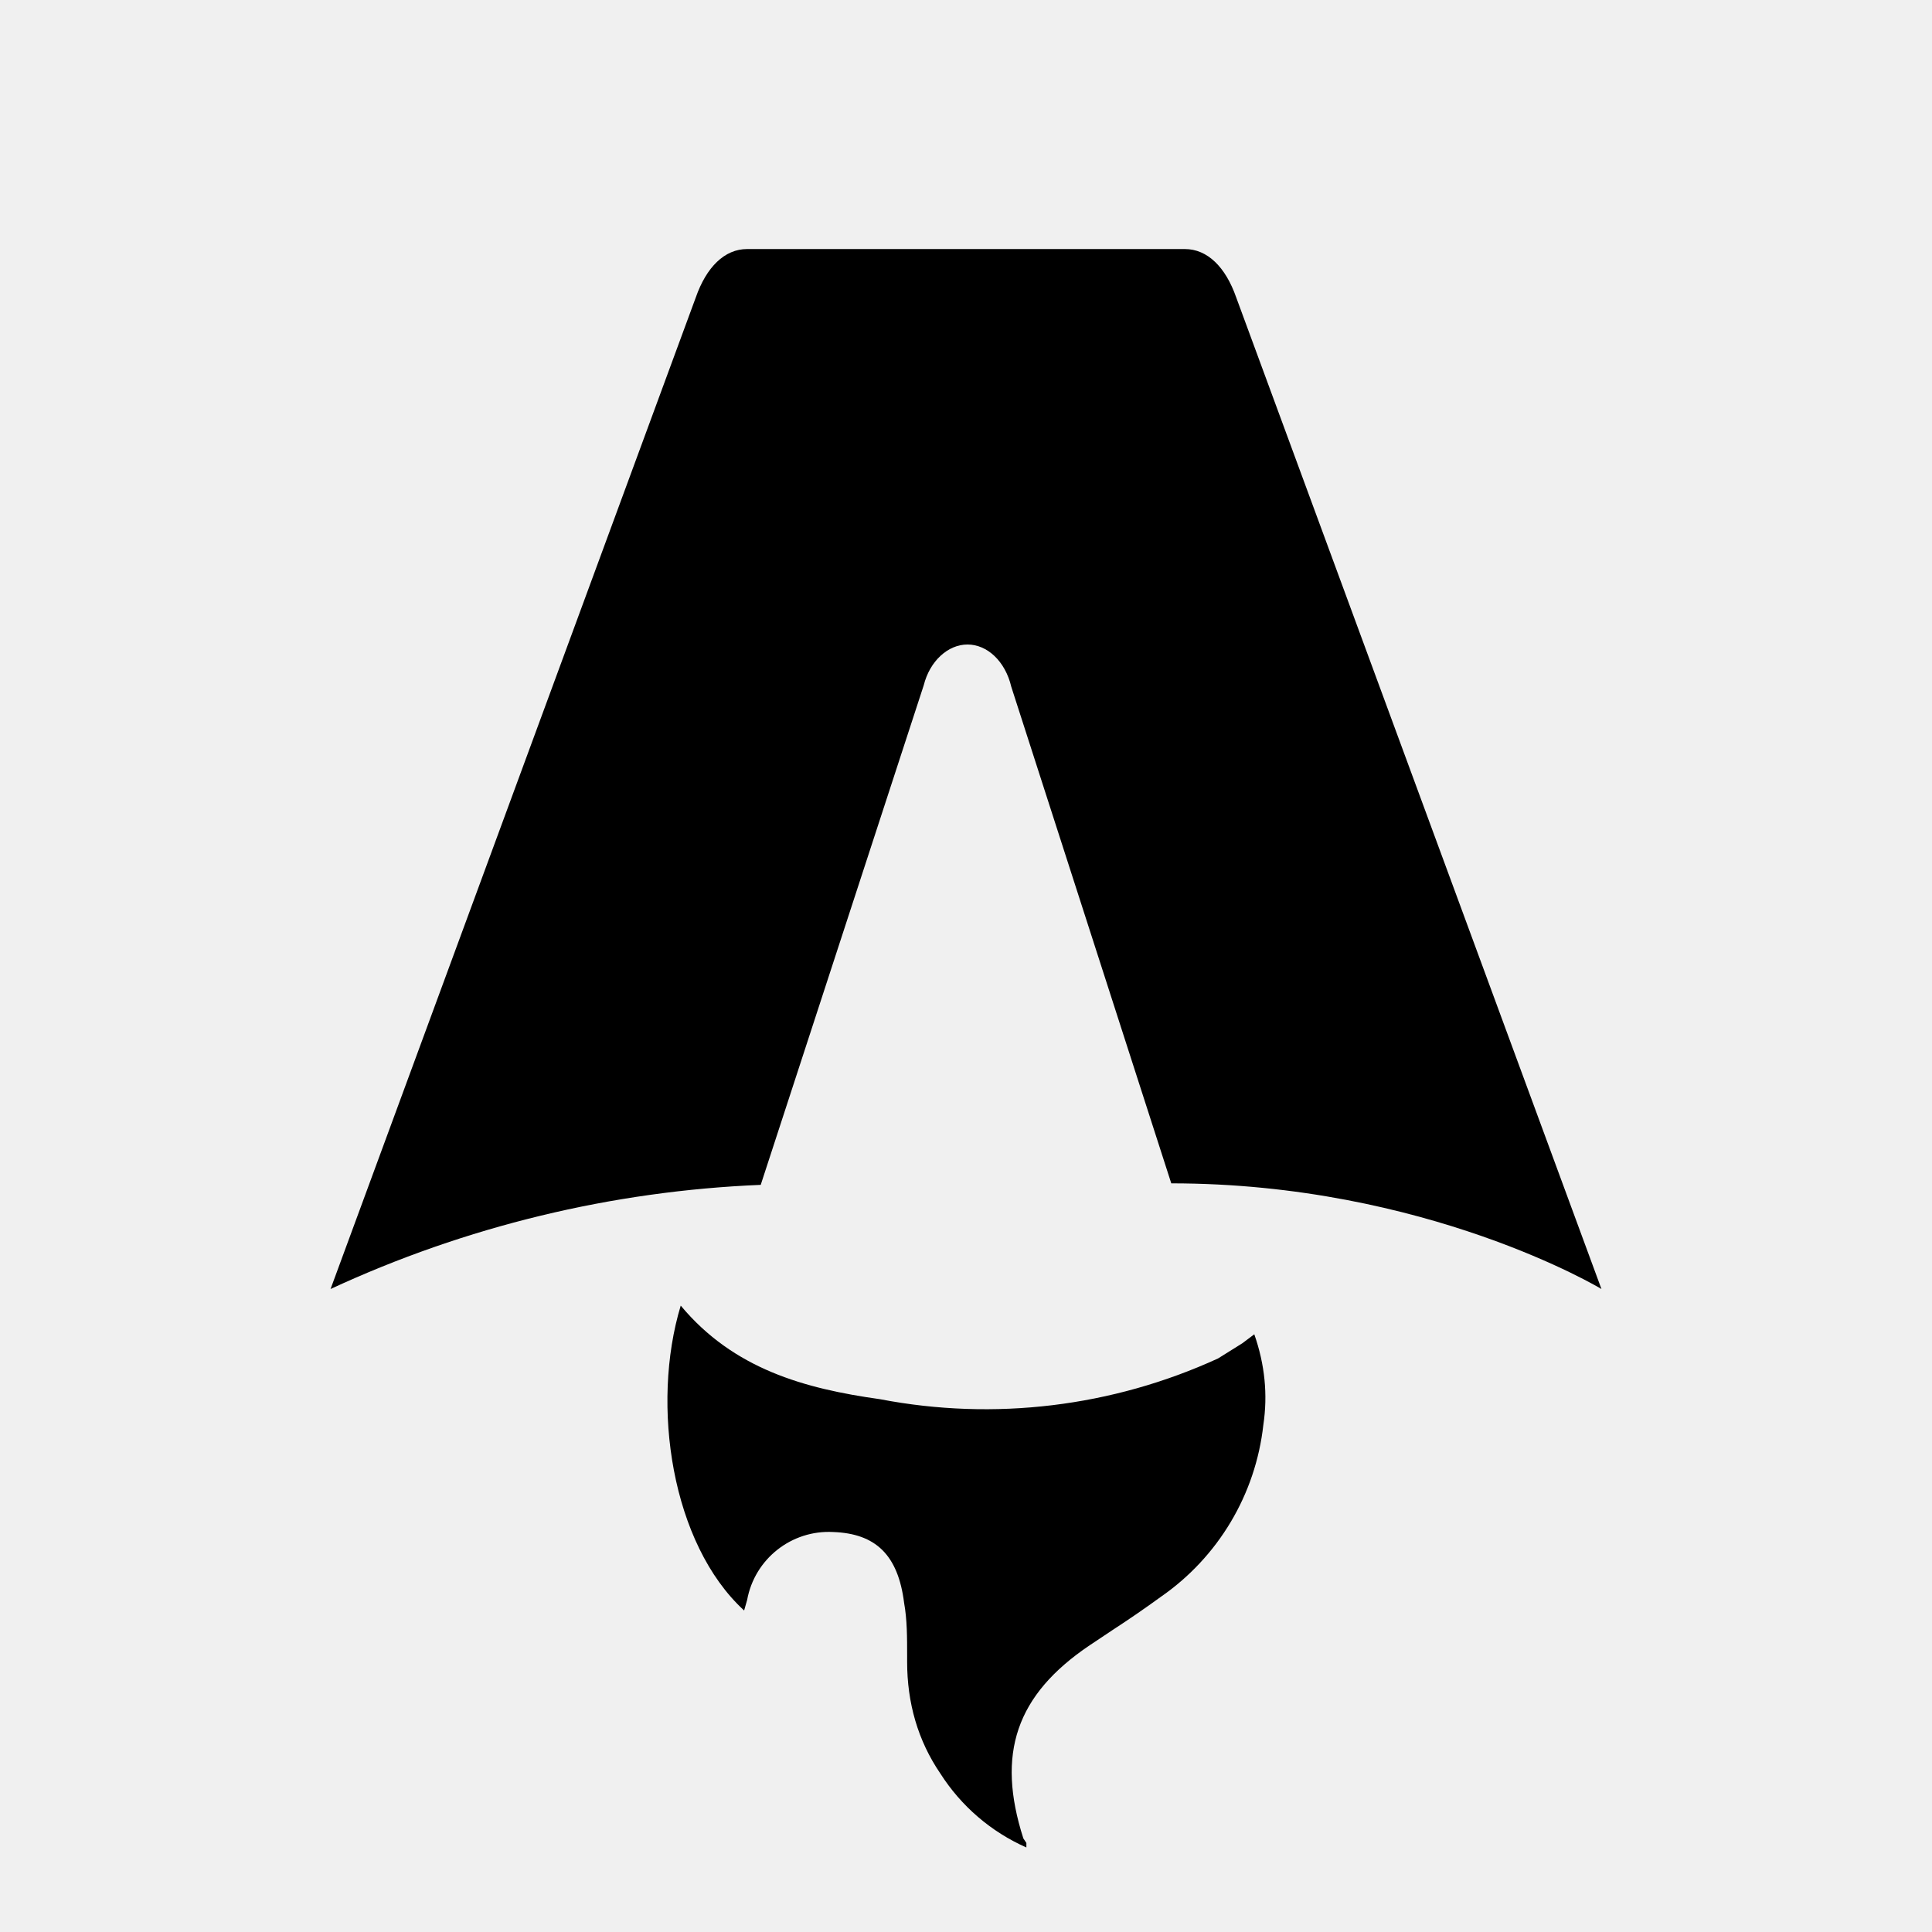
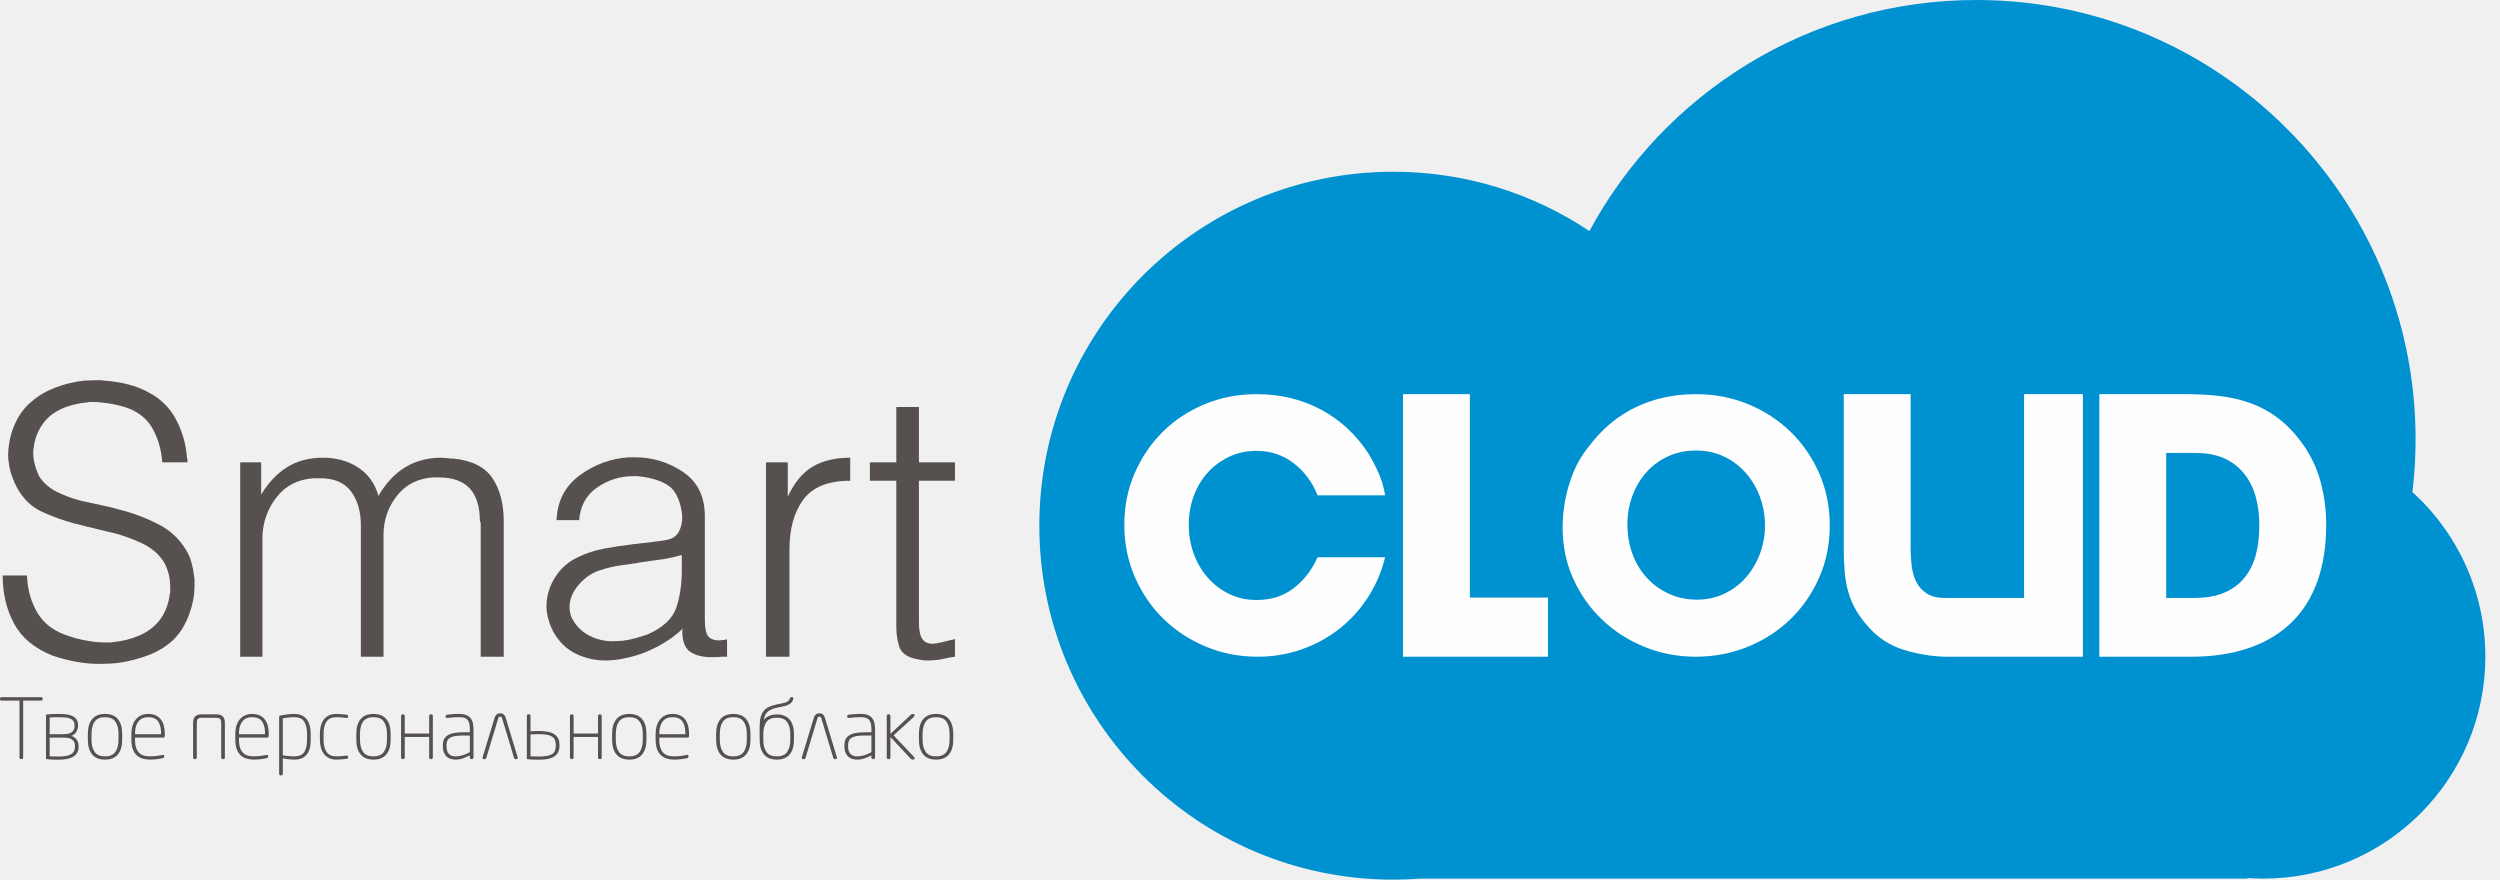
- <svg xmlns="http://www.w3.org/2000/svg" fill="none" viewBox="0 0 128 128">
-   <path d="M50.4 78.5a75.1 75.1 0 0 0-28.5 6.9l24.2-65.7c.7-2 1.9-3.2 3.4-3.2h29c1.5 0 2.7 1.2 3.4 3.2l24.2 65.7s-11.6-7-28.5-7L67 45.5c-.4-1.7-1.6-2.8-2.9-2.8-1.3 0-2.5 1.1-2.9 2.7L50.4 78.5Zm-1.1 28.2Zm-4.2-20.2c-2 6.6-.6 15.8 4.2 20.2a17.5 17.5 0 0 1 .2-.7 5.5 5.5 0 0 1 5.7-4.5c2.8.1 4.3 1.5 4.7 4.7.2 1.1.2 2.3.2 3.5v.4c0 2.7.7 5.2 2.2 7.4a13 13 0 0 0 5.7 4.9v-.3l-.2-.3c-1.8-5.6-.5-9.5 4.4-12.8l1.5-1a73 73 0 0 0 3.2-2.2 16 16 0 0 0 6.8-11.4c.3-2 .1-4-.6-6l-.8.6-1.6 1a37 37 0 0 1-22.4 2.7c-5-.7-9.7-2-13.2-6.2Z" />
-   <style>
-         path { fill: #000; }
-         @media (prefers-color-scheme: dark) {
-             path { fill: #FFF; }
-         }
-     </style>
+ <svg xmlns="http://www.w3.org/2000/svg" width="162" height="57" viewBox="0 0 162 57" fill="none">
+   <path d="M1.747 37.289C1.783 38.212 2.014 39.026 2.439 39.732C2.864 40.438 3.548 40.936 4.489 41.225C4.742 41.316 5.018 41.393 5.317 41.456C5.616 41.52 5.919 41.569 6.227 41.606C6.317 41.606 6.407 41.61 6.498 41.619C6.588 41.628 6.679 41.633 6.77 41.633C6.86 41.633 6.955 41.633 7.055 41.633C7.154 41.633 7.249 41.624 7.34 41.606C7.937 41.551 8.507 41.407 9.05 41.171C9.593 40.936 10.036 40.592 10.38 40.14C10.543 39.922 10.679 39.669 10.788 39.379C10.896 39.09 10.968 38.792 11.005 38.484C11.023 38.411 11.032 38.343 11.032 38.28C11.032 38.216 11.032 38.149 11.032 38.076C11.032 37.986 11.027 37.9 11.018 37.819C11.009 37.737 11.005 37.651 11.005 37.56C10.968 37.325 10.91 37.095 10.828 36.868C10.747 36.642 10.643 36.438 10.516 36.257C10.172 35.805 9.729 35.452 9.186 35.199C8.643 34.945 8.082 34.737 7.502 34.574C7.267 34.52 7.036 34.465 6.81 34.411C6.584 34.357 6.363 34.302 6.145 34.248C6.073 34.23 6 34.212 5.928 34.194C5.855 34.176 5.783 34.158 5.711 34.139C5.674 34.139 5.638 34.135 5.602 34.126C5.566 34.117 5.53 34.103 5.494 34.085C5.385 34.068 5.276 34.04 5.168 34.004C5.059 33.968 4.941 33.94 4.815 33.923C4.091 33.723 3.394 33.47 2.724 33.163C2.055 32.855 1.52 32.348 1.123 31.642C0.996 31.407 0.882 31.153 0.783 30.881C0.684 30.61 0.616 30.33 0.58 30.04C0.561 29.95 0.548 29.86 0.539 29.768C0.53 29.678 0.525 29.588 0.525 29.497C0.525 29.389 0.53 29.276 0.539 29.158C0.548 29.04 0.561 28.927 0.58 28.818C0.652 28.275 0.815 27.755 1.068 27.257C1.322 26.76 1.647 26.348 2.046 26.022C2.48 25.642 2.996 25.339 3.593 25.112C4.19 24.887 4.806 24.737 5.439 24.665C5.566 24.665 5.693 24.66 5.82 24.651C5.946 24.642 6.073 24.637 6.199 24.637C6.29 24.637 6.385 24.637 6.485 24.637C6.584 24.637 6.679 24.647 6.77 24.665C7.294 24.701 7.806 24.783 8.304 24.909C8.801 25.036 9.258 25.217 9.675 25.452C10.453 25.869 11.041 26.466 11.439 27.244C11.837 28.022 12.064 28.837 12.118 29.687C12.136 29.724 12.145 29.765 12.145 29.809C12.145 29.855 12.145 29.904 12.145 29.959H10.516C10.462 29.198 10.267 28.497 9.933 27.855C9.597 27.212 9.059 26.746 8.317 26.456C8.118 26.384 7.905 26.321 7.679 26.266C7.452 26.212 7.222 26.167 6.987 26.131C6.824 26.113 6.665 26.095 6.512 26.076C6.358 26.058 6.208 26.049 6.064 26.049C5.991 26.049 5.923 26.049 5.86 26.049C5.797 26.049 5.728 26.058 5.657 26.076C5.204 26.113 4.756 26.208 4.313 26.361C3.869 26.515 3.485 26.737 3.159 27.027C2.887 27.28 2.665 27.583 2.494 27.936C2.321 28.289 2.217 28.655 2.181 29.035C2.163 29.09 2.154 29.149 2.154 29.212C2.154 29.276 2.154 29.334 2.154 29.389C2.154 29.461 2.158 29.542 2.168 29.633C2.177 29.724 2.19 29.814 2.208 29.904C2.245 30.067 2.29 30.23 2.344 30.393C2.399 30.556 2.462 30.71 2.534 30.855C2.806 31.289 3.19 31.628 3.688 31.873C4.186 32.117 4.715 32.312 5.276 32.456C5.53 32.511 5.783 32.565 6.037 32.619C6.29 32.673 6.534 32.728 6.77 32.782C6.842 32.801 6.91 32.814 6.973 32.823C7.036 32.832 7.095 32.846 7.15 32.864C7.294 32.9 7.443 32.94 7.598 32.986C7.751 33.031 7.91 33.072 8.073 33.108C8.833 33.325 9.575 33.619 10.299 33.99C11.023 34.362 11.602 34.9 12.037 35.605C12.199 35.859 12.322 36.135 12.403 36.434C12.485 36.732 12.543 37.035 12.579 37.343C12.597 37.434 12.607 37.524 12.607 37.614C12.607 37.706 12.607 37.796 12.607 37.886C12.607 37.995 12.602 38.099 12.593 38.198C12.584 38.298 12.579 38.402 12.579 38.51C12.507 39.072 12.353 39.62 12.118 40.153C11.883 40.687 11.575 41.135 11.195 41.497C10.742 41.914 10.199 42.239 9.566 42.474C8.932 42.709 8.281 42.872 7.611 42.963C7.448 42.981 7.276 42.995 7.095 43.004C6.914 43.013 6.733 43.017 6.553 43.017C6.498 43.017 6.439 43.017 6.376 43.017C6.312 43.017 6.244 43.017 6.172 43.017C5.683 42.999 5.199 42.94 4.72 42.841C4.24 42.741 3.792 42.619 3.376 42.474C2.217 42.004 1.394 41.312 0.905 40.397C0.417 39.484 0.172 38.447 0.172 37.289H1.747Z" fill="#56514F" />
+   <path d="M15.565 29.958H16.923V32.049C17.393 31.271 17.955 30.678 18.606 30.271C19.258 29.863 20.036 29.66 20.941 29.66C21.791 29.66 22.543 29.868 23.194 30.284C23.846 30.701 24.289 31.316 24.525 32.13C24.995 31.316 25.57 30.701 26.249 30.284C26.927 29.868 27.71 29.66 28.597 29.66C28.651 29.66 28.71 29.664 28.773 29.673C28.837 29.682 28.905 29.687 28.977 29.687C29.013 29.687 29.045 29.692 29.072 29.7C29.099 29.71 29.131 29.714 29.167 29.714C29.203 29.714 29.239 29.714 29.276 29.714C29.312 29.714 29.348 29.714 29.384 29.714C30.597 29.841 31.443 30.271 31.923 31.004C32.402 31.736 32.642 32.656 32.642 33.759V42.555H31.149V33.895C31.149 33.877 31.145 33.864 31.136 33.854C31.126 33.845 31.122 33.832 31.122 33.813C31.122 33.796 31.113 33.777 31.095 33.759C31.095 32.836 30.878 32.135 30.443 31.655C30.009 31.176 29.33 30.936 28.407 30.936H28.054C27.058 31.008 26.276 31.411 25.706 32.144C25.136 32.877 24.851 33.723 24.851 34.682V42.555H23.384V34.03C23.384 33.144 23.171 32.415 22.747 31.845C22.321 31.275 21.656 30.99 20.751 30.99H20.317C19.303 31.063 18.506 31.47 17.928 32.212C17.348 32.954 17.04 33.804 17.005 34.763V42.555H15.565V29.958Z" fill="#56514F" />
+   <path d="M43.828 39.366C44.063 38.651 44.181 37.85 44.181 36.963V35.959C43.764 36.085 43.343 36.18 42.918 36.244C42.492 36.307 42.063 36.366 41.629 36.42C41.574 36.438 41.524 36.447 41.479 36.447C41.434 36.447 41.384 36.457 41.33 36.474C40.932 36.529 40.529 36.588 40.122 36.651C39.715 36.715 39.321 36.809 38.941 36.936C38.416 37.081 37.945 37.389 37.529 37.859C37.112 38.33 36.905 38.828 36.905 39.352C36.905 39.443 36.913 39.538 36.932 39.637C36.95 39.737 36.977 39.841 37.013 39.949C37.067 40.076 37.14 40.207 37.23 40.343C37.321 40.479 37.42 40.601 37.529 40.71C37.782 40.963 38.086 41.162 38.439 41.307C38.791 41.452 39.158 41.533 39.538 41.551C39.574 41.551 39.61 41.551 39.647 41.551C39.682 41.551 39.719 41.551 39.755 41.551C39.846 41.551 39.941 41.547 40.041 41.538C40.139 41.529 40.234 41.524 40.325 41.524C40.633 41.488 40.927 41.429 41.208 41.348C41.488 41.266 41.737 41.19 41.954 41.117C42.968 40.665 43.592 40.081 43.828 39.366ZM42.619 41.891C41.959 42.243 41.276 42.493 40.57 42.637C40.334 42.691 40.108 42.732 39.891 42.759C39.674 42.787 39.456 42.8 39.239 42.8C38.57 42.8 37.931 42.655 37.325 42.366C36.719 42.076 36.226 41.597 35.846 40.927C35.755 40.746 35.678 40.565 35.615 40.384C35.552 40.203 35.502 40.022 35.465 39.841C35.447 39.751 35.434 39.66 35.425 39.569C35.416 39.479 35.412 39.389 35.412 39.298C35.412 38.629 35.597 37.999 35.968 37.411C36.339 36.823 36.841 36.384 37.475 36.094C38 35.841 38.556 35.66 39.144 35.551C39.732 35.443 40.325 35.352 40.923 35.28C40.995 35.262 41.067 35.253 41.14 35.253C41.212 35.253 41.285 35.244 41.357 35.225C41.683 35.19 41.999 35.153 42.307 35.117C42.615 35.081 42.922 35.036 43.23 34.981C43.592 34.909 43.845 34.733 43.99 34.452C44.135 34.171 44.208 33.868 44.208 33.542C44.208 33.452 44.203 33.366 44.194 33.285C44.185 33.203 44.171 33.117 44.153 33.026C44.099 32.719 44.004 32.425 43.868 32.144C43.733 31.864 43.565 31.651 43.366 31.506C43.112 31.325 42.823 31.185 42.497 31.085C42.172 30.986 41.846 30.918 41.52 30.882C41.447 30.864 41.371 30.855 41.289 30.855C41.208 30.855 41.122 30.855 41.031 30.855C40.181 30.855 39.402 31.099 38.696 31.588C37.99 32.076 37.601 32.782 37.529 33.705H36.063C36.117 32.456 36.624 31.484 37.583 30.787C38.542 30.09 39.601 29.705 40.76 29.633C40.814 29.633 40.873 29.633 40.936 29.633C40.999 29.633 41.067 29.633 41.14 29.633C42.28 29.633 43.321 29.95 44.262 30.583C45.203 31.217 45.674 32.176 45.674 33.461V40.167C45.674 40.674 45.742 41.022 45.877 41.212C46.013 41.402 46.262 41.497 46.624 41.497C46.66 41.497 46.696 41.493 46.732 41.483C46.769 41.474 46.814 41.47 46.868 41.47C46.904 41.47 46.931 41.47 46.95 41.47C46.967 41.452 46.995 41.443 47.031 41.443C47.067 41.443 47.094 41.443 47.113 41.443V42.556C47.058 42.556 46.999 42.556 46.936 42.556C46.873 42.556 46.814 42.556 46.76 42.556C46.633 42.574 46.511 42.583 46.393 42.583C46.275 42.583 46.162 42.583 46.054 42.583C45.529 42.583 45.09 42.47 44.737 42.243C44.384 42.017 44.208 41.551 44.208 40.846L44.262 40.71C43.828 41.144 43.28 41.538 42.619 41.891Z" fill="#56514F" />
+   <path d="M49.637 29.958H51.049V32.184C51.465 31.28 51.999 30.633 52.651 30.243C53.302 29.854 54.117 29.66 55.094 29.66V31.153C53.664 31.153 52.651 31.56 52.053 32.375C51.456 33.189 51.157 34.266 51.157 35.605V42.555H49.637V29.958Z" fill="#56514F" />
+   <path d="M59.546 29.959H61.881V31.153H59.546V40.302C59.546 40.828 59.619 41.194 59.764 41.402C59.908 41.61 60.126 41.714 60.415 41.714C60.56 41.714 60.741 41.687 60.958 41.633C61.175 41.578 61.401 41.524 61.637 41.47C61.655 41.47 61.673 41.47 61.691 41.47C61.727 41.452 61.759 41.438 61.786 41.429C61.814 41.42 61.845 41.416 61.881 41.416V42.556C61.718 42.574 61.556 42.601 61.393 42.637C61.23 42.673 61.058 42.709 60.877 42.746C60.75 42.764 60.623 42.777 60.497 42.786C60.37 42.795 60.243 42.8 60.117 42.8C59.954 42.8 59.795 42.786 59.642 42.759C59.487 42.732 59.338 42.701 59.194 42.664C58.687 42.52 58.374 42.253 58.257 41.864C58.139 41.474 58.08 41.054 58.08 40.601C58.08 40.547 58.08 40.497 58.08 40.452C58.08 40.407 58.08 40.357 58.08 40.302V31.153H56.37V29.959H58.08V26.375H59.546V29.959Z" fill="#56514F" />
+   <path d="M2.657 45.398H1.501V49.088C1.501 49.117 1.493 49.141 1.477 49.16C1.461 49.181 1.438 49.19 1.41 49.19H1.356C1.327 49.19 1.304 49.181 1.288 49.16C1.272 49.141 1.264 49.117 1.264 49.088V45.398H0.103C0.034 45.398 0 45.372 0 45.318V45.269C0 45.208 0.034 45.177 0.103 45.177H2.657C2.726 45.177 2.76 45.208 2.76 45.269V45.318C2.76 45.372 2.726 45.398 2.657 45.398Z" fill="#56514F" />
+   <path d="M4.856 48.348C4.856 48.211 4.829 48.105 4.775 48.029C4.721 47.954 4.652 47.899 4.568 47.864C4.483 47.83 4.39 47.811 4.288 47.805C4.185 47.799 4.086 47.797 3.989 47.797H3.219V49.007C3.345 49.014 3.452 49.018 3.542 49.02C3.632 49.022 3.716 49.023 3.795 49.023C4.172 49.023 4.443 48.974 4.608 48.874C4.773 48.775 4.856 48.612 4.856 48.385V48.348ZM4.829 46.99C4.829 46.879 4.804 46.789 4.753 46.721C4.703 46.653 4.632 46.6 4.541 46.562C4.449 46.525 4.34 46.5 4.212 46.49C4.085 46.479 3.946 46.474 3.795 46.474C3.756 46.474 3.71 46.475 3.658 46.476C3.606 46.478 3.553 46.48 3.499 46.482C3.445 46.484 3.393 46.486 3.343 46.487C3.293 46.489 3.251 46.49 3.219 46.49V47.575H3.989C4.086 47.575 4.184 47.572 4.282 47.565C4.381 47.558 4.471 47.537 4.552 47.503C4.632 47.469 4.699 47.414 4.751 47.339C4.802 47.264 4.829 47.158 4.829 47.022V46.99ZM5.056 47.023C5.056 47.152 5.022 47.28 4.956 47.406C4.889 47.531 4.781 47.623 4.63 47.681C4.723 47.717 4.801 47.761 4.862 47.813C4.923 47.865 4.97 47.922 5.004 47.984C5.038 48.045 5.062 48.107 5.074 48.17C5.087 48.233 5.093 48.292 5.093 48.346V48.384C5.093 48.543 5.062 48.675 4.999 48.782C4.936 48.888 4.847 48.975 4.732 49.041C4.617 49.108 4.48 49.156 4.32 49.185C4.16 49.214 3.983 49.228 3.79 49.228C3.739 49.228 3.681 49.227 3.615 49.225C3.548 49.224 3.481 49.222 3.412 49.22C3.344 49.218 3.279 49.215 3.216 49.212C3.153 49.209 3.098 49.203 3.052 49.196C3.005 49.192 2.981 49.176 2.981 49.147V46.344C2.981 46.319 3.001 46.303 3.041 46.295C3.127 46.285 3.24 46.277 3.38 46.271C3.52 46.266 3.657 46.263 3.79 46.263C3.947 46.263 4.103 46.27 4.256 46.285C4.408 46.299 4.544 46.332 4.662 46.384C4.781 46.436 4.876 46.51 4.948 46.605C5.02 46.701 5.056 46.829 5.056 46.99V47.023Z" fill="#56514F" />
+   <path d="M7.68 47.554C7.68 47.223 7.614 46.96 7.481 46.765C7.347 46.571 7.122 46.474 6.806 46.474C6.489 46.474 6.263 46.571 6.131 46.765C5.997 46.96 5.93 47.223 5.93 47.554V47.932C5.93 48.263 5.997 48.526 6.131 48.72C6.263 48.915 6.489 49.012 6.806 49.012C7.122 49.012 7.347 48.915 7.481 48.72C7.614 48.526 7.68 48.263 7.68 47.932V47.554ZM7.918 47.932C7.918 48.343 7.825 48.66 7.64 48.885C7.454 49.11 7.176 49.223 6.806 49.223C6.435 49.223 6.156 49.11 5.971 48.885C5.786 48.66 5.693 48.343 5.693 47.932V47.554C5.693 47.144 5.786 46.825 5.971 46.601C6.156 46.376 6.435 46.263 6.806 46.263C7.176 46.263 7.454 46.376 7.64 46.601C7.825 46.825 7.918 47.144 7.918 47.554V47.932Z" fill="#56514F" />
+   <path d="M10.441 47.543C10.441 47.203 10.377 46.939 10.252 46.753C10.125 46.567 9.909 46.474 9.603 46.474C9.452 46.474 9.323 46.5 9.217 46.552C9.111 46.603 9.023 46.677 8.952 46.772C8.882 46.867 8.831 46.98 8.798 47.11C8.766 47.241 8.75 47.387 8.75 47.549V47.575H10.441V47.543ZM10.678 47.694C10.678 47.723 10.668 47.747 10.648 47.767C10.629 47.787 10.604 47.797 10.576 47.797H8.75V47.91C8.75 48.137 8.775 48.323 8.826 48.467C8.876 48.611 8.946 48.723 9.036 48.804C9.126 48.885 9.23 48.94 9.347 48.969C9.464 48.998 9.591 49.012 9.727 49.012C9.846 49.012 9.976 49.004 10.116 48.988C10.257 48.972 10.394 48.949 10.527 48.92C10.527 48.92 10.54 48.919 10.543 48.918C10.547 48.916 10.552 48.915 10.559 48.915C10.581 48.915 10.6 48.92 10.616 48.931C10.632 48.942 10.64 48.962 10.64 48.99V49.028C10.64 49.057 10.633 49.08 10.619 49.096C10.604 49.112 10.577 49.124 10.538 49.131C10.408 49.16 10.271 49.182 10.127 49.199C9.983 49.215 9.85 49.223 9.727 49.223C9.558 49.223 9.401 49.202 9.255 49.16C9.109 49.119 8.98 49.049 8.869 48.95C8.757 48.851 8.67 48.717 8.607 48.547C8.544 48.378 8.512 48.166 8.512 47.91V47.554C8.512 47.367 8.536 47.195 8.583 47.038C8.629 46.881 8.699 46.745 8.79 46.63C8.882 46.515 8.996 46.425 9.131 46.36C9.266 46.295 9.423 46.263 9.603 46.263C9.79 46.263 9.952 46.294 10.087 46.355C10.222 46.416 10.333 46.504 10.421 46.617C10.51 46.73 10.575 46.866 10.616 47.025C10.657 47.183 10.678 47.358 10.678 47.548V47.694Z" fill="#56514F" />
+   <path d="M14.335 46.83C14.335 46.722 14.311 46.642 14.264 46.59C14.217 46.538 14.131 46.512 14.005 46.512H13.076C12.95 46.512 12.864 46.538 12.819 46.59C12.774 46.642 12.752 46.722 12.752 46.83V49.088C12.752 49.117 12.744 49.141 12.727 49.16C12.711 49.181 12.689 49.19 12.66 49.19H12.606C12.577 49.19 12.555 49.181 12.539 49.16C12.522 49.141 12.514 49.117 12.514 49.088V46.83C12.514 46.711 12.53 46.617 12.563 46.547C12.595 46.476 12.639 46.422 12.692 46.385C12.746 46.347 12.807 46.321 12.873 46.309C12.94 46.296 13.007 46.29 13.076 46.29H13.999C14.068 46.29 14.136 46.296 14.205 46.309C14.273 46.321 14.335 46.347 14.388 46.385C14.442 46.422 14.486 46.476 14.521 46.547C14.555 46.617 14.572 46.711 14.572 46.83V49.088C14.572 49.117 14.564 49.141 14.548 49.16C14.532 49.181 14.509 49.19 14.48 49.19H14.426C14.397 49.19 14.375 49.181 14.359 49.16C14.342 49.141 14.335 49.117 14.335 49.088V46.83Z" fill="#56514F" />
+   <path d="M17.175 47.543C17.175 47.203 17.112 46.939 16.986 46.753C16.86 46.567 16.644 46.474 16.338 46.474C16.187 46.474 16.058 46.5 15.952 46.552C15.846 46.603 15.757 46.677 15.687 46.772C15.617 46.867 15.566 46.98 15.533 47.11C15.501 47.241 15.485 47.387 15.485 47.549V47.575H17.175V47.543ZM17.413 47.694C17.413 47.723 17.403 47.747 17.383 47.767C17.364 47.787 17.339 47.797 17.31 47.797H15.485V47.91C15.485 48.137 15.51 48.323 15.56 48.467C15.611 48.611 15.681 48.723 15.771 48.804C15.861 48.885 15.964 48.94 16.081 48.969C16.199 48.998 16.326 49.012 16.462 49.012C16.581 49.012 16.711 49.004 16.851 48.988C16.992 48.972 17.128 48.949 17.262 48.92C17.269 48.92 17.274 48.919 17.278 48.918C17.281 48.916 17.287 48.915 17.294 48.915C17.316 48.915 17.335 48.92 17.351 48.931C17.367 48.942 17.375 48.962 17.375 48.99V49.028C17.375 49.057 17.368 49.08 17.353 49.096C17.339 49.112 17.312 49.124 17.273 49.131C17.143 49.16 17.006 49.182 16.862 49.199C16.718 49.215 16.585 49.223 16.462 49.223C16.293 49.223 16.136 49.202 15.99 49.16C15.844 49.119 15.715 49.049 15.604 48.95C15.492 48.851 15.405 48.717 15.342 48.547C15.278 48.378 15.247 48.166 15.247 47.91V47.554C15.247 47.367 15.27 47.195 15.317 47.038C15.364 46.881 15.433 46.745 15.525 46.63C15.617 46.515 15.731 46.425 15.866 46.36C16.001 46.295 16.158 46.263 16.338 46.263C16.525 46.263 16.686 46.294 16.822 46.355C16.957 46.416 17.068 46.504 17.156 46.617C17.245 46.73 17.309 46.866 17.351 47.025C17.392 47.183 17.413 47.358 17.413 47.548V47.694Z" fill="#56514F" />
+   <path d="M19.897 47.575C19.897 47.226 19.836 46.955 19.713 46.763C19.591 46.57 19.379 46.474 19.076 46.474C18.947 46.474 18.813 46.481 18.677 46.495C18.54 46.51 18.423 46.526 18.326 46.544V48.942C18.376 48.953 18.434 48.963 18.498 48.972C18.563 48.981 18.63 48.988 18.698 48.993C18.767 48.998 18.833 49.003 18.898 49.007C18.963 49.01 19.022 49.012 19.076 49.012C19.375 49.012 19.587 48.922 19.711 48.742C19.835 48.562 19.897 48.292 19.897 47.932V47.575ZM20.135 47.932C20.135 48.793 19.782 49.223 19.076 49.223C19.022 49.223 18.964 49.221 18.901 49.217C18.838 49.214 18.772 49.209 18.703 49.201C18.635 49.194 18.569 49.185 18.504 49.174C18.439 49.163 18.379 49.153 18.326 49.142V50.141C18.326 50.17 18.317 50.194 18.301 50.214C18.285 50.234 18.262 50.243 18.234 50.243H18.18C18.151 50.243 18.128 50.234 18.112 50.214C18.096 50.194 18.088 50.17 18.088 50.141V46.468C18.088 46.436 18.093 46.412 18.104 46.398C18.115 46.384 18.136 46.373 18.169 46.366C18.288 46.341 18.43 46.317 18.596 46.295C18.761 46.274 18.921 46.263 19.076 46.263C19.264 46.263 19.424 46.295 19.557 46.357C19.69 46.421 19.8 46.511 19.887 46.627C19.973 46.744 20.036 46.883 20.076 47.043C20.115 47.204 20.135 47.381 20.135 47.575V47.932Z" fill="#56514F" />
+   <path d="M22.533 49.142C22.519 49.156 22.492 49.167 22.452 49.174C22.337 49.189 22.221 49.2 22.104 49.209C21.987 49.218 21.885 49.223 21.799 49.223C21.604 49.223 21.439 49.188 21.304 49.117C21.169 49.047 21.059 48.953 20.975 48.834C20.89 48.715 20.828 48.577 20.788 48.418C20.749 48.26 20.729 48.092 20.729 47.916V47.554C20.729 47.374 20.749 47.206 20.788 47.049C20.828 46.892 20.89 46.756 20.975 46.638C21.059 46.521 21.169 46.43 21.304 46.363C21.439 46.296 21.604 46.263 21.799 46.263C21.885 46.263 21.987 46.267 22.104 46.277C22.221 46.285 22.337 46.297 22.452 46.312C22.492 46.319 22.519 46.33 22.533 46.344C22.547 46.358 22.555 46.38 22.555 46.409V46.447C22.555 46.497 22.526 46.522 22.468 46.522H22.441C22.185 46.49 21.971 46.474 21.799 46.474C21.644 46.474 21.513 46.499 21.407 46.549C21.301 46.6 21.215 46.673 21.15 46.768C21.085 46.864 21.039 46.978 21.01 47.111C20.981 47.244 20.967 47.392 20.967 47.554V47.916C20.967 48.078 20.981 48.226 21.01 48.361C21.039 48.496 21.085 48.612 21.15 48.71C21.215 48.807 21.301 48.882 21.407 48.934C21.513 48.986 21.644 49.012 21.799 49.012C21.971 49.012 22.185 48.996 22.441 48.964H22.468C22.526 48.964 22.555 48.989 22.555 49.039V49.077C22.555 49.106 22.547 49.128 22.533 49.142Z" fill="#56514F" />
+   <path d="M25.077 47.554C25.077 47.223 25.01 46.96 24.877 46.765C24.744 46.571 24.519 46.474 24.202 46.474C23.885 46.474 23.66 46.571 23.527 46.765C23.393 46.96 23.327 47.223 23.327 47.554V47.932C23.327 48.263 23.393 48.526 23.527 48.72C23.66 48.915 23.885 49.012 24.202 49.012C24.519 49.012 24.744 48.915 24.877 48.72C25.01 48.526 25.077 48.263 25.077 47.932V47.554ZM25.314 47.932C25.314 48.343 25.222 48.66 25.036 48.885C24.851 49.11 24.573 49.223 24.202 49.223C23.831 49.223 23.553 49.11 23.367 48.885C23.182 48.66 23.089 48.343 23.089 47.932V47.554C23.089 47.144 23.182 46.825 23.367 46.601C23.553 46.376 23.831 46.263 24.202 46.263C24.573 46.263 24.851 46.376 25.036 46.601C25.222 46.825 25.314 47.144 25.314 47.554V47.932Z" fill="#56514F" />
+   <path d="M26.227 47.754V49.088C26.227 49.117 26.218 49.141 26.198 49.16C26.178 49.181 26.153 49.19 26.125 49.19H26.092C26.063 49.19 26.039 49.181 26.019 49.16C26 49.141 25.99 49.117 25.99 49.088V46.392C25.99 46.364 26 46.34 26.019 46.319C26.039 46.3 26.063 46.29 26.092 46.29H26.125C26.153 46.29 26.178 46.3 26.198 46.319C26.218 46.34 26.227 46.364 26.227 46.392V47.532H27.81V46.392C27.81 46.364 27.82 46.34 27.84 46.319C27.859 46.3 27.884 46.29 27.913 46.29H27.945C27.974 46.29 27.998 46.3 28.018 46.319C28.038 46.34 28.048 46.364 28.048 46.392V49.088C28.048 49.117 28.038 49.141 28.018 49.16C27.998 49.181 27.974 49.19 27.945 49.19H27.913C27.884 49.19 27.859 49.181 27.84 49.16C27.82 49.141 27.81 49.117 27.81 49.088V47.754H26.227Z" fill="#56514F" />
+   <path d="M30.446 47.662H30.03C29.825 47.662 29.653 47.673 29.514 47.694C29.375 47.716 29.263 47.751 29.176 47.799C29.09 47.848 29.028 47.912 28.99 47.991C28.952 48.071 28.933 48.168 28.933 48.283V48.353C28.933 48.479 28.949 48.585 28.979 48.669C29.01 48.754 29.052 48.821 29.106 48.872C29.16 48.922 29.222 48.958 29.293 48.98C29.363 49.001 29.439 49.012 29.522 49.012C29.674 49.012 29.82 48.99 29.962 48.947C30.105 48.904 30.266 48.834 30.446 48.737V47.662ZM30.683 49.082C30.683 49.111 30.673 49.137 30.651 49.158C30.629 49.18 30.604 49.19 30.576 49.19H30.548C30.52 49.19 30.494 49.18 30.473 49.158C30.451 49.137 30.44 49.111 30.44 49.082V48.947C30.307 49.019 30.163 49.083 30.008 49.139C29.854 49.195 29.691 49.223 29.522 49.223C29.421 49.223 29.321 49.209 29.222 49.182C29.123 49.155 29.035 49.108 28.958 49.042C28.88 48.975 28.817 48.886 28.769 48.774C28.72 48.663 28.696 48.522 28.696 48.353V48.283C28.696 48.143 28.719 48.021 28.766 47.918C28.813 47.816 28.888 47.73 28.993 47.659C29.097 47.589 29.235 47.537 29.406 47.503C29.577 47.468 29.785 47.451 30.03 47.451H30.446V47.257C30.446 47.116 30.435 46.997 30.413 46.898C30.392 46.798 30.355 46.718 30.302 46.654C30.25 46.592 30.18 46.545 30.092 46.517C30.004 46.488 29.895 46.474 29.765 46.474C29.675 46.474 29.597 46.475 29.53 46.476C29.463 46.478 29.402 46.482 29.344 46.487C29.286 46.492 29.231 46.498 29.176 46.504C29.122 46.509 29.063 46.515 28.998 46.522H28.977C28.951 46.522 28.928 46.516 28.907 46.504C28.885 46.49 28.874 46.47 28.874 46.441V46.409C28.874 46.355 28.915 46.322 28.998 46.312C29.056 46.304 29.111 46.298 29.163 46.293C29.215 46.287 29.271 46.282 29.33 46.277C29.39 46.271 29.455 46.267 29.525 46.266C29.595 46.264 29.675 46.263 29.765 46.263C29.949 46.263 30.099 46.287 30.216 46.336C30.333 46.385 30.427 46.453 30.497 46.541C30.567 46.63 30.616 46.735 30.643 46.857C30.67 46.98 30.683 47.113 30.683 47.257V49.082Z" fill="#56514F" />
+   <path d="M32.536 46.544C32.529 46.516 32.516 46.49 32.498 46.468C32.48 46.447 32.451 46.436 32.412 46.436C32.372 46.436 32.343 46.446 32.325 46.466C32.307 46.486 32.295 46.51 32.288 46.539L31.51 49.12C31.503 49.139 31.491 49.155 31.475 49.169C31.459 49.184 31.441 49.191 31.423 49.191H31.353C31.299 49.191 31.272 49.162 31.272 49.105C31.272 49.083 31.274 49.066 31.277 49.056L32.06 46.485C32.086 46.402 32.128 46.337 32.188 46.29C32.247 46.244 32.322 46.22 32.412 46.22C32.498 46.22 32.571 46.243 32.63 46.288C32.69 46.333 32.732 46.397 32.757 46.479L33.54 49.056C33.548 49.077 33.551 49.095 33.551 49.11C33.551 49.164 33.523 49.191 33.465 49.191H33.4C33.357 49.191 33.328 49.167 33.314 49.12L32.536 46.544Z" fill="#56514F" />
+   <path d="M34.377 49.007C34.503 49.014 34.611 49.018 34.7 49.02C34.79 49.022 34.874 49.023 34.953 49.023C35.33 49.023 35.601 48.973 35.766 48.872C35.931 48.771 36.014 48.596 36.014 48.348V48.251C36.014 48.002 35.931 47.827 35.766 47.727C35.601 47.626 35.33 47.575 34.953 47.575C34.874 47.575 34.79 47.576 34.7 47.578C34.611 47.58 34.503 47.584 34.377 47.592V49.007ZM34.14 46.392C34.14 46.364 34.147 46.34 34.162 46.319C34.176 46.3 34.2 46.29 34.233 46.29H34.283C34.32 46.29 34.345 46.3 34.358 46.319C34.371 46.34 34.377 46.364 34.377 46.392V47.386C34.47 47.379 34.57 47.375 34.675 47.373C34.781 47.371 34.873 47.37 34.952 47.37C35.145 47.37 35.321 47.384 35.481 47.413C35.64 47.442 35.777 47.491 35.892 47.559C36.006 47.628 36.095 47.718 36.157 47.832C36.22 47.945 36.252 48.085 36.252 48.251V48.348C36.252 48.513 36.22 48.653 36.157 48.766C36.094 48.88 36.005 48.971 35.89 49.039C35.775 49.107 35.638 49.156 35.478 49.185C35.319 49.214 35.142 49.228 34.948 49.228C34.898 49.228 34.839 49.227 34.773 49.225C34.706 49.224 34.639 49.222 34.571 49.22C34.502 49.218 34.437 49.215 34.374 49.212C34.311 49.208 34.257 49.203 34.21 49.196C34.163 49.192 34.14 49.176 34.14 49.147V46.392Z" fill="#56514F" />
+   <path d="M37.17 47.754V49.088C37.17 49.117 37.16 49.141 37.14 49.16C37.12 49.181 37.096 49.19 37.067 49.19H37.035C37.006 49.19 36.981 49.181 36.962 49.16C36.942 49.141 36.932 49.117 36.932 49.088V46.392C36.932 46.364 36.942 46.34 36.962 46.319C36.981 46.3 37.006 46.29 37.035 46.29H37.067C37.096 46.29 37.12 46.3 37.14 46.319C37.16 46.34 37.17 46.364 37.17 46.392V47.532H38.752V46.392C38.752 46.364 38.762 46.34 38.782 46.319C38.802 46.3 38.826 46.29 38.855 46.29H38.887C38.916 46.29 38.94 46.3 38.96 46.319C38.98 46.34 38.99 46.364 38.99 46.392V49.088C38.99 49.117 38.98 49.141 38.96 49.16C38.94 49.181 38.916 49.19 38.887 49.19H38.855C38.826 49.19 38.802 49.181 38.782 49.16C38.762 49.141 38.752 49.117 38.752 49.088V47.754H37.17Z" fill="#56514F" />
+   <path d="M41.653 47.554C41.653 47.223 41.586 46.96 41.453 46.765C41.32 46.571 41.095 46.474 40.778 46.474C40.461 46.474 40.236 46.571 40.103 46.765C39.969 46.96 39.903 47.223 39.903 47.554V47.932C39.903 48.263 39.969 48.526 40.103 48.72C40.236 48.915 40.461 49.012 40.778 49.012C41.095 49.012 41.32 48.915 41.453 48.72C41.586 48.526 41.653 48.263 41.653 47.932V47.554ZM41.89 47.932C41.89 48.343 41.797 48.66 41.612 48.885C41.427 49.11 41.149 49.223 40.778 49.223C40.407 49.223 40.129 49.11 39.943 48.885C39.758 48.66 39.665 48.343 39.665 47.932V47.554C39.665 47.144 39.758 46.825 39.943 46.601C40.129 46.376 40.407 46.263 40.778 46.263C41.149 46.263 41.427 46.376 41.612 46.601C41.797 46.825 41.89 47.144 41.89 47.554V47.932Z" fill="#56514F" />
+   <path d="M44.413 47.543C44.413 47.203 44.349 46.939 44.224 46.753C44.097 46.567 43.881 46.474 43.575 46.474C43.424 46.474 43.295 46.5 43.189 46.552C43.083 46.603 42.995 46.677 42.924 46.772C42.854 46.867 42.803 46.98 42.77 47.11C42.738 47.241 42.722 47.387 42.722 47.549V47.575H44.413V47.543ZM44.65 47.694C44.65 47.723 44.64 47.747 44.62 47.767C44.6 47.787 44.576 47.797 44.548 47.797H42.722V47.91C42.722 48.137 42.747 48.323 42.797 48.467C42.848 48.611 42.918 48.723 43.008 48.804C43.098 48.885 43.202 48.94 43.319 48.969C43.436 48.998 43.563 49.012 43.7 49.012C43.818 49.012 43.948 49.004 44.089 48.988C44.229 48.972 44.365 48.949 44.499 48.92C44.506 48.92 44.511 48.919 44.515 48.918C44.519 48.916 44.524 48.915 44.531 48.915C44.553 48.915 44.572 48.92 44.588 48.931C44.604 48.942 44.612 48.962 44.612 48.99V49.028C44.612 49.057 44.605 49.08 44.591 49.096C44.576 49.112 44.549 49.124 44.51 49.131C44.38 49.16 44.243 49.182 44.099 49.199C43.955 49.215 43.822 49.223 43.7 49.223C43.53 49.223 43.373 49.202 43.227 49.16C43.081 49.119 42.952 49.049 42.841 48.95C42.729 48.851 42.642 48.717 42.579 48.547C42.516 48.378 42.484 48.166 42.484 47.91V47.554C42.484 47.367 42.508 47.195 42.554 47.038C42.601 46.881 42.67 46.745 42.762 46.63C42.854 46.515 42.968 46.425 43.103 46.36C43.238 46.295 43.395 46.263 43.575 46.263C43.763 46.263 43.924 46.294 44.059 46.355C44.194 46.416 44.305 46.504 44.394 46.617C44.482 46.73 44.546 46.866 44.588 47.025C44.629 47.183 44.65 47.358 44.65 47.548V47.694Z" fill="#56514F" />
+   <path d="M48.393 47.554C48.393 47.223 48.326 46.96 48.193 46.765C48.06 46.571 47.835 46.474 47.518 46.474C47.201 46.474 46.976 46.571 46.843 46.765C46.709 46.96 46.643 47.223 46.643 47.554V47.932C46.643 48.263 46.709 48.526 46.843 48.72C46.976 48.915 47.201 49.012 47.518 49.012C47.835 49.012 48.06 48.915 48.193 48.72C48.326 48.526 48.393 48.263 48.393 47.932V47.554ZM48.63 47.932C48.63 48.343 48.538 48.66 48.352 48.885C48.167 49.11 47.889 49.223 47.518 49.223C47.147 49.223 46.869 49.11 46.684 48.885C46.498 48.66 46.405 48.343 46.405 47.932V47.554C46.405 47.144 46.498 46.825 46.684 46.601C46.869 46.376 47.147 46.263 47.518 46.263C47.889 46.263 48.167 46.376 48.352 46.601C48.538 46.825 48.63 47.144 48.63 47.554V47.932Z" fill="#56514F" />
+   <path d="M51.212 47.586C51.212 47.255 51.146 46.992 51.013 46.797C50.879 46.603 50.654 46.506 50.337 46.506C50.028 46.506 49.804 46.599 49.667 46.784C49.531 46.97 49.462 47.221 49.462 47.538V47.932C49.462 48.263 49.529 48.526 49.662 48.72C49.795 48.915 50.02 49.012 50.337 49.012C50.654 49.012 50.879 48.915 51.013 48.72C51.146 48.526 51.212 48.263 51.212 47.932V47.586ZM51.45 47.932C51.45 48.342 51.357 48.66 51.172 48.885C50.986 49.11 50.708 49.223 50.337 49.223C49.967 49.223 49.688 49.11 49.503 48.885C49.318 48.66 49.225 48.342 49.225 47.932V47.062C49.225 46.828 49.247 46.629 49.292 46.465C49.337 46.302 49.406 46.166 49.497 46.057C49.589 45.95 49.705 45.864 49.843 45.801C49.982 45.738 50.145 45.687 50.332 45.647L50.683 45.577C50.773 45.559 50.849 45.538 50.91 45.515C50.971 45.491 51.02 45.466 51.058 45.439C51.096 45.412 51.124 45.384 51.142 45.356C51.16 45.327 51.173 45.296 51.18 45.264C51.187 45.238 51.197 45.218 51.209 45.202C51.222 45.185 51.247 45.177 51.282 45.177H51.342C51.378 45.177 51.399 45.187 51.404 45.207C51.409 45.227 51.409 45.258 51.401 45.301C51.372 45.428 51.303 45.528 51.193 45.604C51.084 45.679 50.934 45.737 50.742 45.776L50.375 45.852C50.242 45.881 50.125 45.916 50.024 45.955C49.923 45.995 49.837 46.045 49.765 46.106C49.693 46.167 49.634 46.242 49.589 46.33C49.544 46.419 49.511 46.526 49.489 46.652C49.684 46.414 49.967 46.295 50.337 46.295C50.708 46.295 50.986 46.408 51.172 46.633C51.357 46.858 51.45 47.175 51.45 47.586V47.932Z" fill="#56514F" />
+   <path d="M53.222 46.544C53.214 46.516 53.202 46.49 53.184 46.468C53.166 46.447 53.137 46.436 53.097 46.436C53.057 46.436 53.029 46.446 53.011 46.466C52.993 46.486 52.98 46.51 52.973 46.539L52.195 49.12C52.188 49.139 52.176 49.155 52.16 49.169C52.144 49.184 52.127 49.191 52.109 49.191H52.039C51.984 49.191 51.958 49.162 51.958 49.105C51.958 49.083 51.959 49.066 51.963 49.056L52.746 46.485C52.771 46.402 52.814 46.337 52.873 46.29C52.932 46.244 53.007 46.22 53.097 46.22C53.184 46.22 53.257 46.243 53.316 46.288C53.375 46.333 53.418 46.397 53.443 46.479L54.226 49.056C54.233 49.077 54.237 49.095 54.237 49.11C54.237 49.164 54.208 49.191 54.151 49.191H54.086C54.042 49.191 54.013 49.167 53.999 49.12L53.222 46.544Z" fill="#56514F" />
+   <path d="M56.468 47.662H56.052C55.846 47.662 55.675 47.673 55.536 47.694C55.397 47.716 55.285 47.751 55.198 47.799C55.112 47.848 55.05 47.912 55.012 47.991C54.974 48.071 54.955 48.168 54.955 48.283V48.353C54.955 48.479 54.97 48.585 55.001 48.669C55.032 48.754 55.074 48.821 55.128 48.872C55.182 48.922 55.244 48.958 55.315 48.98C55.385 49.001 55.461 49.012 55.544 49.012C55.695 49.012 55.842 48.99 55.984 48.947C56.127 48.904 56.288 48.834 56.468 48.737V47.662ZM56.705 49.082C56.705 49.111 56.694 49.137 56.673 49.158C56.651 49.18 56.626 49.19 56.597 49.19H56.57C56.541 49.19 56.516 49.18 56.495 49.158C56.473 49.137 56.462 49.111 56.462 49.082V48.947C56.329 49.019 56.185 49.083 56.03 49.139C55.876 49.195 55.713 49.223 55.544 49.223C55.443 49.223 55.343 49.209 55.244 49.182C55.145 49.155 55.057 49.108 54.98 49.042C54.902 48.975 54.839 48.886 54.79 48.774C54.742 48.663 54.718 48.522 54.718 48.353V48.283C54.718 48.143 54.741 48.021 54.788 47.918C54.835 47.816 54.91 47.73 55.015 47.659C55.119 47.589 55.257 47.537 55.428 47.503C55.599 47.468 55.807 47.451 56.052 47.451H56.468V47.257C56.468 47.116 56.457 46.997 56.435 46.898C56.414 46.798 56.377 46.718 56.324 46.654C56.272 46.592 56.202 46.545 56.114 46.517C56.026 46.488 55.917 46.474 55.787 46.474C55.697 46.474 55.619 46.475 55.552 46.476C55.486 46.478 55.423 46.482 55.366 46.487C55.308 46.492 55.252 46.498 55.198 46.504C55.144 46.509 55.085 46.515 55.02 46.522H54.998C54.973 46.522 54.95 46.516 54.928 46.504C54.907 46.49 54.896 46.47 54.896 46.441V46.409C54.896 46.355 54.937 46.322 55.02 46.312C55.078 46.304 55.133 46.298 55.185 46.293C55.237 46.287 55.293 46.282 55.352 46.277C55.412 46.271 55.477 46.267 55.547 46.266C55.617 46.264 55.697 46.263 55.787 46.263C55.971 46.263 56.121 46.287 56.238 46.336C56.355 46.385 56.449 46.453 56.519 46.541C56.589 46.63 56.638 46.735 56.665 46.857C56.692 46.98 56.705 47.113 56.705 47.257V49.082Z" fill="#56514F" />
+   <path d="M59.271 49.137C59.271 49.194 59.236 49.223 59.168 49.223C59.136 49.223 59.108 49.219 59.084 49.212C59.061 49.205 59.035 49.187 59.006 49.158L57.699 47.759V49.088C57.699 49.117 57.689 49.141 57.669 49.16C57.65 49.181 57.625 49.19 57.597 49.19H57.564C57.535 49.19 57.511 49.181 57.491 49.16C57.471 49.141 57.461 49.117 57.461 49.088V46.392C57.461 46.364 57.471 46.34 57.491 46.319C57.511 46.3 57.535 46.29 57.564 46.29H57.597C57.625 46.29 57.65 46.3 57.669 46.319C57.689 46.34 57.699 46.364 57.699 46.392V47.554L59.028 46.312C59.064 46.279 59.107 46.263 59.157 46.263C59.19 46.263 59.216 46.273 59.236 46.293C59.255 46.312 59.265 46.335 59.265 46.36C59.265 46.392 59.253 46.42 59.227 46.441L57.904 47.651L59.233 49.055C59.258 49.088 59.271 49.115 59.271 49.137Z" fill="#56514F" />
+   <path d="M61.533 47.554C61.533 47.223 61.467 46.96 61.334 46.765C61.2 46.571 60.976 46.474 60.659 46.474C60.342 46.474 60.117 46.571 59.984 46.765C59.85 46.96 59.783 47.223 59.783 47.554V47.932C59.783 48.263 59.85 48.526 59.984 48.72C60.117 48.915 60.342 49.012 60.659 49.012C60.976 49.012 61.2 48.915 61.334 48.72C61.467 48.526 61.533 48.263 61.533 47.932V47.554ZM61.771 47.932C61.771 48.343 61.678 48.66 61.493 48.885C61.308 49.11 61.029 49.223 60.659 49.223C60.288 49.223 60.01 49.11 59.824 48.885C59.639 48.66 59.546 48.343 59.546 47.932V47.554C59.546 47.144 59.639 46.825 59.824 46.601C60.01 46.376 60.288 46.263 60.659 46.263C61.029 46.263 61.308 46.376 61.493 46.601C61.678 46.825 61.771 47.144 61.771 47.554V47.932Z" fill="#56514F" />
+   <path d="M160.223 37.729C159.42 35.469 158.066 33.469 156.325 31.889C156.459 30.767 156.53 29.625 156.53 28.466C156.53 12.745 143.785 0 128.064 0C117.225 0 107.803 6.058 102.994 14.972C99.356 12.545 94.986 11.129 90.284 11.129C77.617 11.129 67.349 21.398 67.349 34.065C67.349 46.731 77.617 57 90.284 57C90.879 57 91.469 56.977 92.052 56.933H145.641V56.896C145.98 56.92 146.322 56.933 146.667 56.933C154.61 56.933 161.051 50.493 161.051 42.549C161.051 40.858 160.759 39.236 160.223 37.729Z" fill="#0091D1" />
+   <path d="M81.499 42.555C80.304 42.555 79.181 42.336 78.13 41.898C77.079 41.459 76.164 40.858 75.385 40.094C74.606 39.331 73.99 38.427 73.536 37.383C73.082 36.339 72.856 35.213 72.856 34.003C72.856 32.808 73.078 31.697 73.525 30.668C73.971 29.639 74.58 28.743 75.351 27.979C76.122 27.216 77.03 26.618 78.073 26.187C79.117 25.756 80.236 25.541 81.431 25.541C82.943 25.541 84.323 25.869 85.571 26.527C86.819 27.185 87.851 28.135 88.668 29.375C88.925 29.798 89.152 30.237 89.349 30.69C89.545 31.144 89.681 31.613 89.757 32.097H85.379C85.046 31.25 84.531 30.558 83.836 30.021C83.14 29.484 82.339 29.216 81.431 29.216C80.765 29.216 80.16 29.348 79.616 29.613C79.072 29.878 78.607 30.229 78.221 30.668C77.835 31.107 77.54 31.613 77.336 32.188C77.132 32.763 77.03 33.367 77.03 34.003C77.03 34.638 77.132 35.247 77.336 35.829C77.54 36.411 77.835 36.929 78.221 37.383C78.607 37.837 79.072 38.2 79.616 38.472C80.16 38.744 80.765 38.88 81.431 38.88C82.368 38.88 83.17 38.623 83.836 38.109C84.501 37.595 85.016 36.929 85.379 36.112H89.757C89.515 37.081 89.133 37.961 88.611 38.755C88.09 39.55 87.466 40.227 86.74 40.786C86.014 41.346 85.205 41.781 84.312 42.09C83.42 42.4 82.482 42.555 81.499 42.555Z" fill="#FEFEFE" />
+   <path d="M90.914 25.541H95.247V38.722H100.306V42.555H90.914V25.541Z" fill="#FEFEFE" />
+   <path d="M109.902 29.193C109.236 29.193 108.628 29.322 108.076 29.579C107.524 29.836 107.055 30.184 106.67 30.622C106.284 31.061 105.985 31.568 105.773 32.142C105.561 32.718 105.456 33.33 105.456 33.98C105.456 34.646 105.561 35.273 105.773 35.863C105.985 36.453 106.287 36.967 106.681 37.406C107.074 37.845 107.551 38.196 108.11 38.46C108.67 38.726 109.29 38.858 109.97 38.858C110.621 38.858 111.218 38.726 111.763 38.46C112.307 38.196 112.772 37.841 113.158 37.394C113.544 36.948 113.842 36.434 114.054 35.852C114.266 35.27 114.372 34.669 114.372 34.048C114.372 33.413 114.266 32.804 114.054 32.222C113.842 31.64 113.54 31.122 113.147 30.668C112.753 30.214 112.28 29.855 111.729 29.59C111.176 29.326 110.568 29.193 109.902 29.193ZM109.88 42.555C108.715 42.555 107.611 42.344 106.567 41.92C105.524 41.497 104.609 40.911 103.823 40.162C103.036 39.413 102.412 38.529 101.951 37.508C101.489 36.487 101.259 35.386 101.259 34.207C101.259 32.982 101.478 31.817 101.917 30.713C102.158 30.078 102.514 29.473 102.983 28.898C103.83 27.779 104.839 26.94 106.012 26.38C107.183 25.821 108.481 25.541 109.902 25.541C111.097 25.541 112.22 25.756 113.271 26.187C114.323 26.618 115.241 27.216 116.028 27.979C116.814 28.743 117.434 29.643 117.888 30.679C118.342 31.715 118.569 32.838 118.569 34.048C118.569 35.258 118.342 36.381 117.888 37.417C117.434 38.453 116.814 39.353 116.028 40.117C115.241 40.88 114.318 41.478 113.26 41.909C112.201 42.34 111.075 42.555 109.88 42.555Z" fill="#FEFEFE" />
+   <path d="M134.971 25.541V42.555H126.01C125.117 42.526 124.24 42.378 123.378 42.113C122.516 41.849 121.782 41.391 121.177 40.74C120.8 40.332 120.497 39.931 120.27 39.538C120.043 39.145 119.873 38.74 119.76 38.324C119.646 37.909 119.57 37.47 119.533 37.009C119.495 36.547 119.476 36.052 119.476 35.523V25.541H123.809V35.523C123.809 35.901 123.832 36.283 123.878 36.669C123.923 37.054 124.021 37.398 124.172 37.7C124.323 38.003 124.547 38.253 124.842 38.449C125.137 38.646 125.526 38.744 126.01 38.744H131.16V25.541H134.971Z" fill="#FEFEFE" />
+   <path d="M142.276 29.352H140.371V38.744H142.231C142.972 38.744 143.607 38.631 144.136 38.404C144.666 38.177 145.1 37.856 145.441 37.44C145.781 37.024 146.027 36.529 146.178 35.954C146.329 35.379 146.405 34.744 146.405 34.048C146.405 33.367 146.326 32.744 146.167 32.176C146.008 31.609 145.758 31.114 145.418 30.69C145.078 30.267 144.651 29.938 144.136 29.703C143.622 29.469 143.002 29.352 142.276 29.352ZM141.981 42.555H136.037V25.541H141.664C142.435 25.541 143.169 25.582 143.864 25.665C144.56 25.749 145.222 25.904 145.849 26.13C146.477 26.357 147.067 26.679 147.619 27.095C148.171 27.511 148.689 28.051 149.173 28.717C149.732 29.488 150.133 30.324 150.375 31.223C150.617 32.124 150.738 33.05 150.738 34.003C150.738 35.394 150.546 36.623 150.16 37.689C149.774 38.755 149.207 39.648 148.458 40.366C147.71 41.085 146.791 41.63 145.702 42C144.613 42.37 143.373 42.555 141.981 42.555Z" fill="#FEFEFE" />
</svg>
